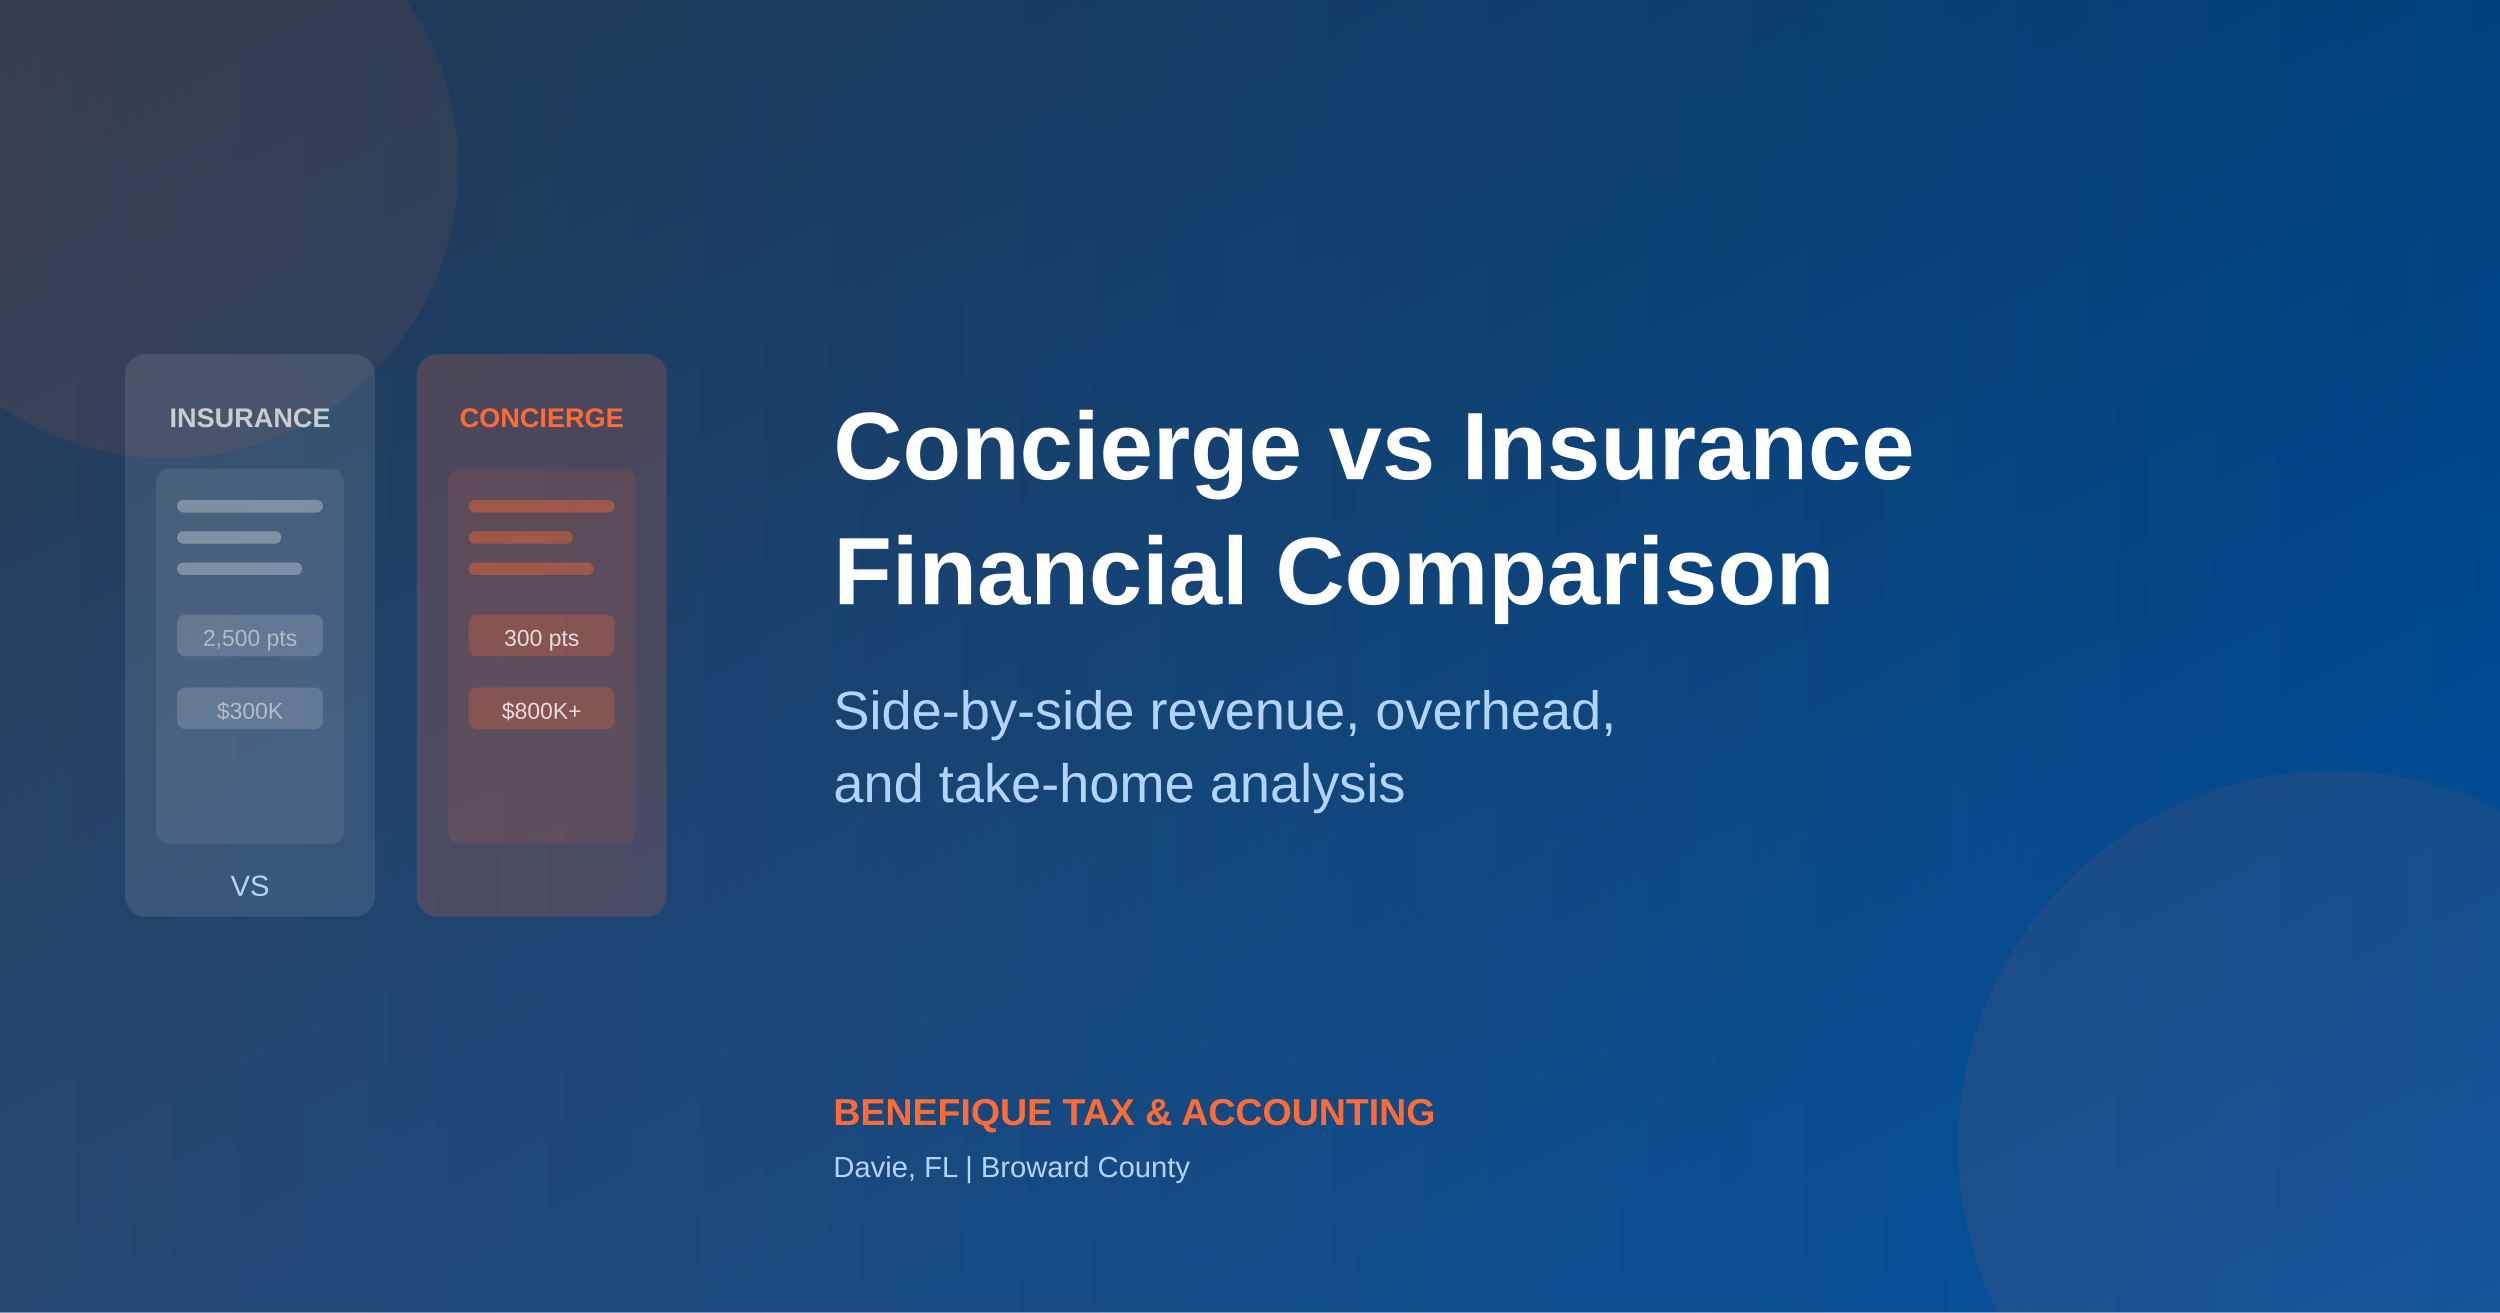
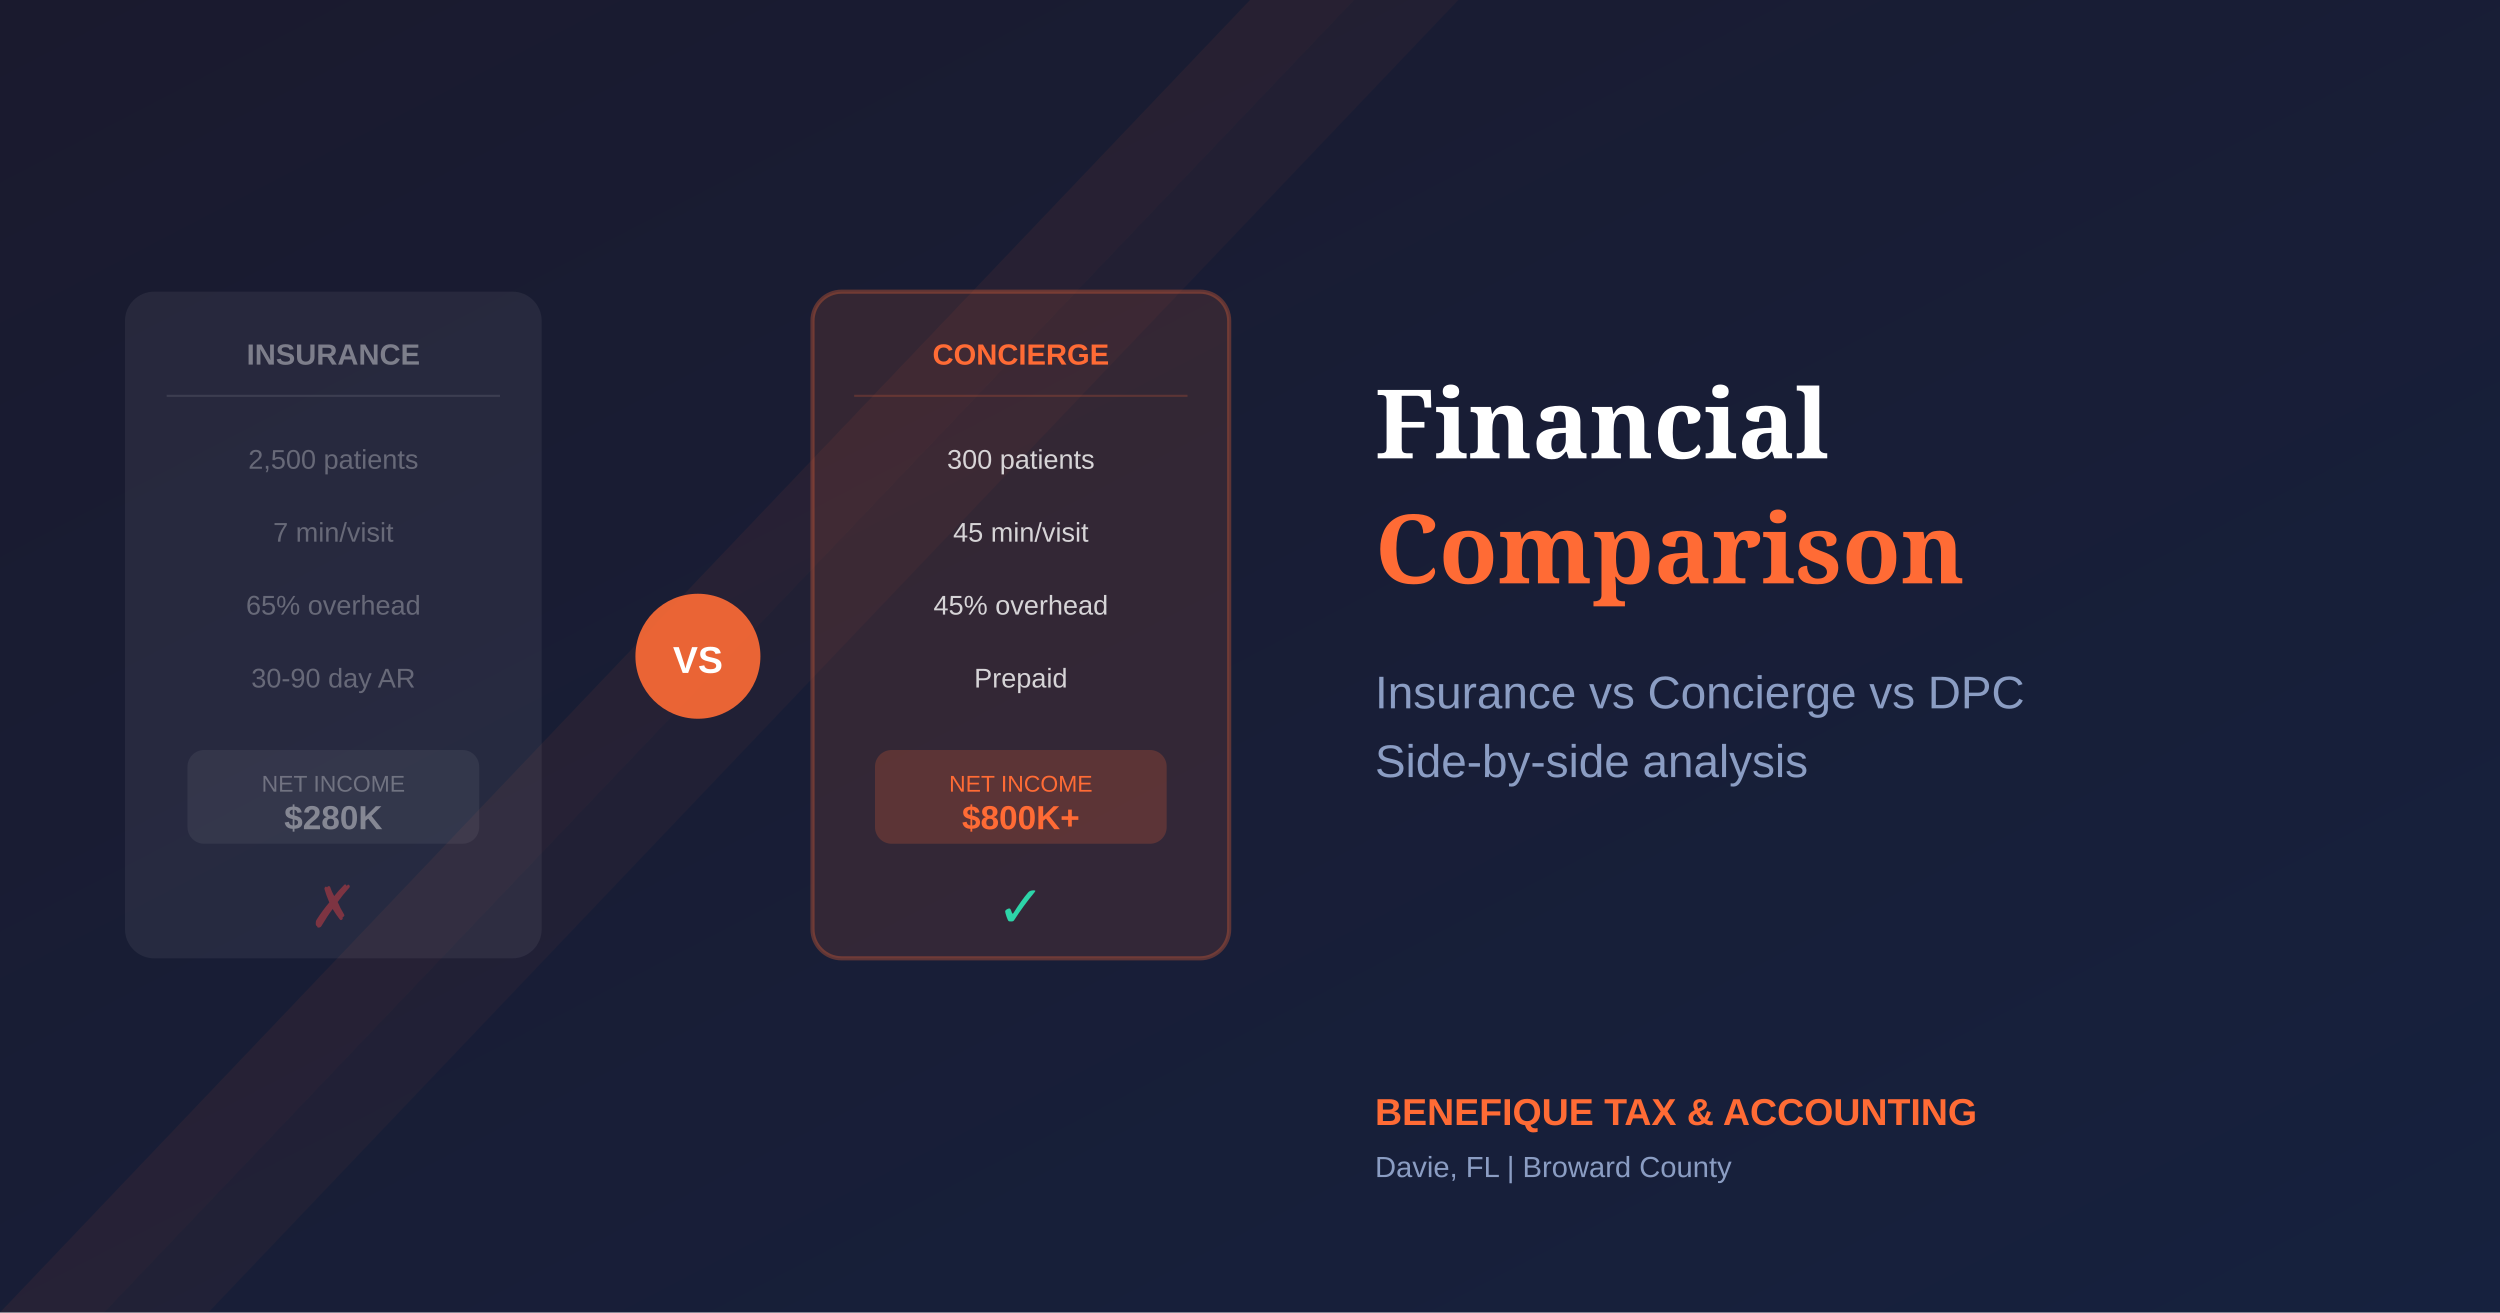
<svg xmlns="http://www.w3.org/2000/svg" width="1200" height="630">
  <defs>
-     <linearGradient id="grad1" x1="0%" y1="0%" x2="100%" y2="100%">
-       <stop offset="0%" style="stop-color:#003057;stop-opacity:1" />
-       <stop offset="100%" style="stop-color:#0052A3;stop-opacity:1" />
-     </linearGradient>
-     <linearGradient id="grad2" x1="0%" y1="0%" x2="100%" y2="0%">
-       <stop offset="0%" style="stop-color:#FF6B35;stop-opacity:0.15" />
-       <stop offset="100%" style="stop-color:#FF6B35;stop-opacity:0" />
+     <linearGradient id="bg3L" x1="0%" y1="0%" x2="100%" y2="100%">
+       <stop offset="0%" style="stop-color:#1A1A2E;stop-opacity:1" />
+       <stop offset="100%" style="stop-color:#16213E;stop-opacity:1" />
    </linearGradient>
  </defs>
-   <rect width="1200" height="630" fill="url(#grad1)" />
-   <rect width="1200" height="630" fill="url(#grad2)" />
-   <circle cx="80" cy="80" r="140" fill="#FF6B35" opacity="0.08" />
-   <circle cx="1120" cy="550" r="180" fill="#FF6B35" opacity="0.08" />
-   <g transform="translate(60, 170)">
-     <rect x="0" y="0" width="120" height="270" rx="10" fill="#FFFFFF" opacity="0.1" />
-     <text x="60" y="35" font-family="Arial, sans-serif" font-size="13" font-weight="bold" fill="#FFFFFF" text-anchor="middle" opacity="0.7">INSURANCE</text>
-     <rect x="15" y="55" width="90" height="180" rx="6" fill="#FFFFFF" opacity="0.08" />
-     <rect x="25" y="70" width="70" height="6" rx="3" fill="#FFFFFF" opacity="0.3" />
-     <rect x="25" y="85" width="50" height="6" rx="3" fill="#FFFFFF" opacity="0.3" />
-     <rect x="25" y="100" width="60" height="6" rx="3" fill="#FFFFFF" opacity="0.3" />
-     <rect x="25" y="125" width="70" height="20" rx="4" fill="#FFFFFF" opacity="0.15" />
-     <text x="60" y="140" font-family="Arial, sans-serif" font-size="11" fill="#FFFFFF" text-anchor="middle" opacity="0.5">2,500 pts</text>
-     <rect x="25" y="160" width="70" height="20" rx="4" fill="#FFFFFF" opacity="0.15" />
-     <text x="60" y="175" font-family="Arial, sans-serif" font-size="11" fill="#FFFFFF" text-anchor="middle" opacity="0.5">$300K</text>
-     <text x="60" y="260" font-family="Arial, sans-serif" font-size="14" fill="#B3D4FF" text-anchor="middle">VS</text>
+   <rect width="1200" height="630" fill="url(#bg3L)" />
+   <polygon points="0,630 600,0 650,0 50,630" fill="#FF6B35" opacity="0.06" />
+   <polygon points="50,630 650,0 700,0 100,630" fill="#FF6B35" opacity="0.04" />
+   <g transform="translate(60, 140)">
+     <rect x="0" y="0" width="200" height="320" rx="14" fill="#FFFFFF" opacity="0.06" />
+     <text x="100" y="35" font-family="Arial, sans-serif" font-size="14" font-weight="bold" fill="#FFFFFF" text-anchor="middle" opacity="0.4">INSURANCE</text>
+     <line x1="20" y1="50" x2="180" y2="50" stroke="#FFFFFF" stroke-width="1" opacity="0.1" />
+     <text x="100" y="85" font-family="Arial, sans-serif" font-size="13" fill="#FFFFFF" text-anchor="middle" opacity="0.3">2,500 patients</text>
+     <text x="100" y="120" font-family="Arial, sans-serif" font-size="13" fill="#FFFFFF" text-anchor="middle" opacity="0.3">7 min/visit</text>
+     <text x="100" y="155" font-family="Arial, sans-serif" font-size="13" fill="#FFFFFF" text-anchor="middle" opacity="0.3">65% overhead</text>
+     <text x="100" y="190" font-family="Arial, sans-serif" font-size="13" fill="#FFFFFF" text-anchor="middle" opacity="0.3">30-90 day AR</text>
+     <rect x="30" y="220" width="140" height="45" rx="8" fill="#FFFFFF" opacity="0.06" />
+     <text x="100" y="240" font-family="Arial, sans-serif" font-size="11" fill="#FFFFFF" text-anchor="middle" opacity="0.3">NET INCOME</text>
+     <text x="100" y="258" font-family="Arial, sans-serif" font-size="16" font-weight="bold" fill="#FFFFFF" text-anchor="middle" opacity="0.4">$280K</text>
+     <text x="100" y="305" font-family="Arial, sans-serif" font-size="28" fill="#FF4444" text-anchor="middle" opacity="0.4">✗</text>
  </g>
-   <g transform="translate(200, 170)">
-     <rect x="0" y="0" width="120" height="270" rx="10" fill="#FF6B35" opacity="0.2" />
-     <text x="60" y="35" font-family="Arial, sans-serif" font-size="13" font-weight="bold" fill="#FF6B35" text-anchor="middle">CONCIERGE</text>
-     <rect x="15" y="55" width="90" height="180" rx="6" fill="#FF6B35" opacity="0.1" />
-     <rect x="25" y="70" width="70" height="6" rx="3" fill="#FF6B35" opacity="0.4" />
-     <rect x="25" y="85" width="50" height="6" rx="3" fill="#FF6B35" opacity="0.4" />
-     <rect x="25" y="100" width="60" height="6" rx="3" fill="#FF6B35" opacity="0.4" />
-     <rect x="25" y="125" width="70" height="20" rx="4" fill="#FF6B35" opacity="0.25" />
-     <text x="60" y="140" font-family="Arial, sans-serif" font-size="11" fill="#FFFFFF" text-anchor="middle" opacity="0.8">300 pts</text>
-     <rect x="25" y="160" width="70" height="20" rx="4" fill="#FF6B35" opacity="0.25" />
-     <text x="60" y="175" font-family="Arial, sans-serif" font-size="11" fill="#FFFFFF" text-anchor="middle" opacity="0.8">$800K+</text>
+   <circle cx="335" cy="315" r="30" fill="#FF6B35" opacity="0.9" />
+   <text x="335" y="323" font-family="Arial, sans-serif" font-size="18" font-weight="bold" fill="#FFFFFF" text-anchor="middle">VS</text>
+   <g transform="translate(390, 140)">
+     <rect x="0" y="0" width="200" height="320" rx="14" fill="#FF6B35" opacity="0.12" />
+     <rect x="0" y="0" width="200" height="320" rx="14" fill="none" stroke="#FF6B35" stroke-width="2" opacity="0.3" />
+     <text x="100" y="35" font-family="Arial, sans-serif" font-size="14" font-weight="bold" fill="#FF6B35" text-anchor="middle">CONCIERGE</text>
+     <line x1="20" y1="50" x2="180" y2="50" stroke="#FF6B35" stroke-width="1" opacity="0.2" />
+     <text x="100" y="85" font-family="Arial, sans-serif" font-size="13" fill="#FFFFFF" text-anchor="middle" opacity="0.8">300 patients</text>
+     <text x="100" y="120" font-family="Arial, sans-serif" font-size="13" fill="#FFFFFF" text-anchor="middle" opacity="0.8">45 min/visit</text>
+     <text x="100" y="155" font-family="Arial, sans-serif" font-size="13" fill="#FFFFFF" text-anchor="middle" opacity="0.8">45% overhead</text>
+     <text x="100" y="190" font-family="Arial, sans-serif" font-size="13" fill="#FFFFFF" text-anchor="middle" opacity="0.8">Prepaid</text>
+     <rect x="30" y="220" width="140" height="45" rx="8" fill="#FF6B35" opacity="0.2" />
+     <text x="100" y="240" font-family="Arial, sans-serif" font-size="11" fill="#FF6B35" text-anchor="middle">NET INCOME</text>
+     <text x="100" y="258" font-family="Arial, sans-serif" font-size="16" font-weight="bold" fill="#FF6B35" text-anchor="middle">$800K+</text>
+     <text x="100" y="305" font-family="Arial, sans-serif" font-size="28" fill="#2DD4A8" text-anchor="middle">✓</text>
  </g>
-   <text x="400" y="230" font-family="Arial, sans-serif" font-size="46" font-weight="bold" fill="#FFFFFF">Concierge vs Insurance</text>
-   <text x="400" y="290" font-family="Arial, sans-serif" font-size="46" font-weight="bold" fill="#FFFFFF">Financial Comparison</text>
-   <text x="400" y="350" font-family="Arial, sans-serif" font-size="26" fill="#B3D4FF">Side-by-side revenue, overhead,</text>
-   <text x="400" y="385" font-family="Arial, sans-serif" font-size="26" fill="#B3D4FF">and take-home analysis</text>
-   <text x="400" y="540" font-family="Arial, sans-serif" font-size="18" font-weight="600" fill="#FF6B35">BENEFIQUE TAX &amp; ACCOUNTING</text>
-   <text x="400" y="565" font-family="Arial, sans-serif" font-size="14" fill="#B3D4FF">Davie, FL | Broward County</text>
+   <text x="660" y="220" font-family="Georgia, serif" font-size="46" font-weight="bold" fill="#FFFFFF">Financial</text>
+   <text x="660" y="280" font-family="Georgia, serif" font-size="46" font-weight="bold" fill="#FF6B35">Comparison</text>
+   <text x="660" y="340" font-family="Arial, sans-serif" font-size="22" fill="#8B9DC3">Insurance vs Concierge vs DPC</text>
+   <text x="660" y="373" font-family="Arial, sans-serif" font-size="22" fill="#8B9DC3">Side-by-side analysis</text>
+   <text x="660" y="540" font-family="Arial, sans-serif" font-size="18" font-weight="600" fill="#FF6B35">BENEFIQUE TAX &amp; ACCOUNTING</text>
+   <text x="660" y="565" font-family="Arial, sans-serif" font-size="14" fill="#8B9DC3">Davie, FL | Broward County</text>
</svg>
